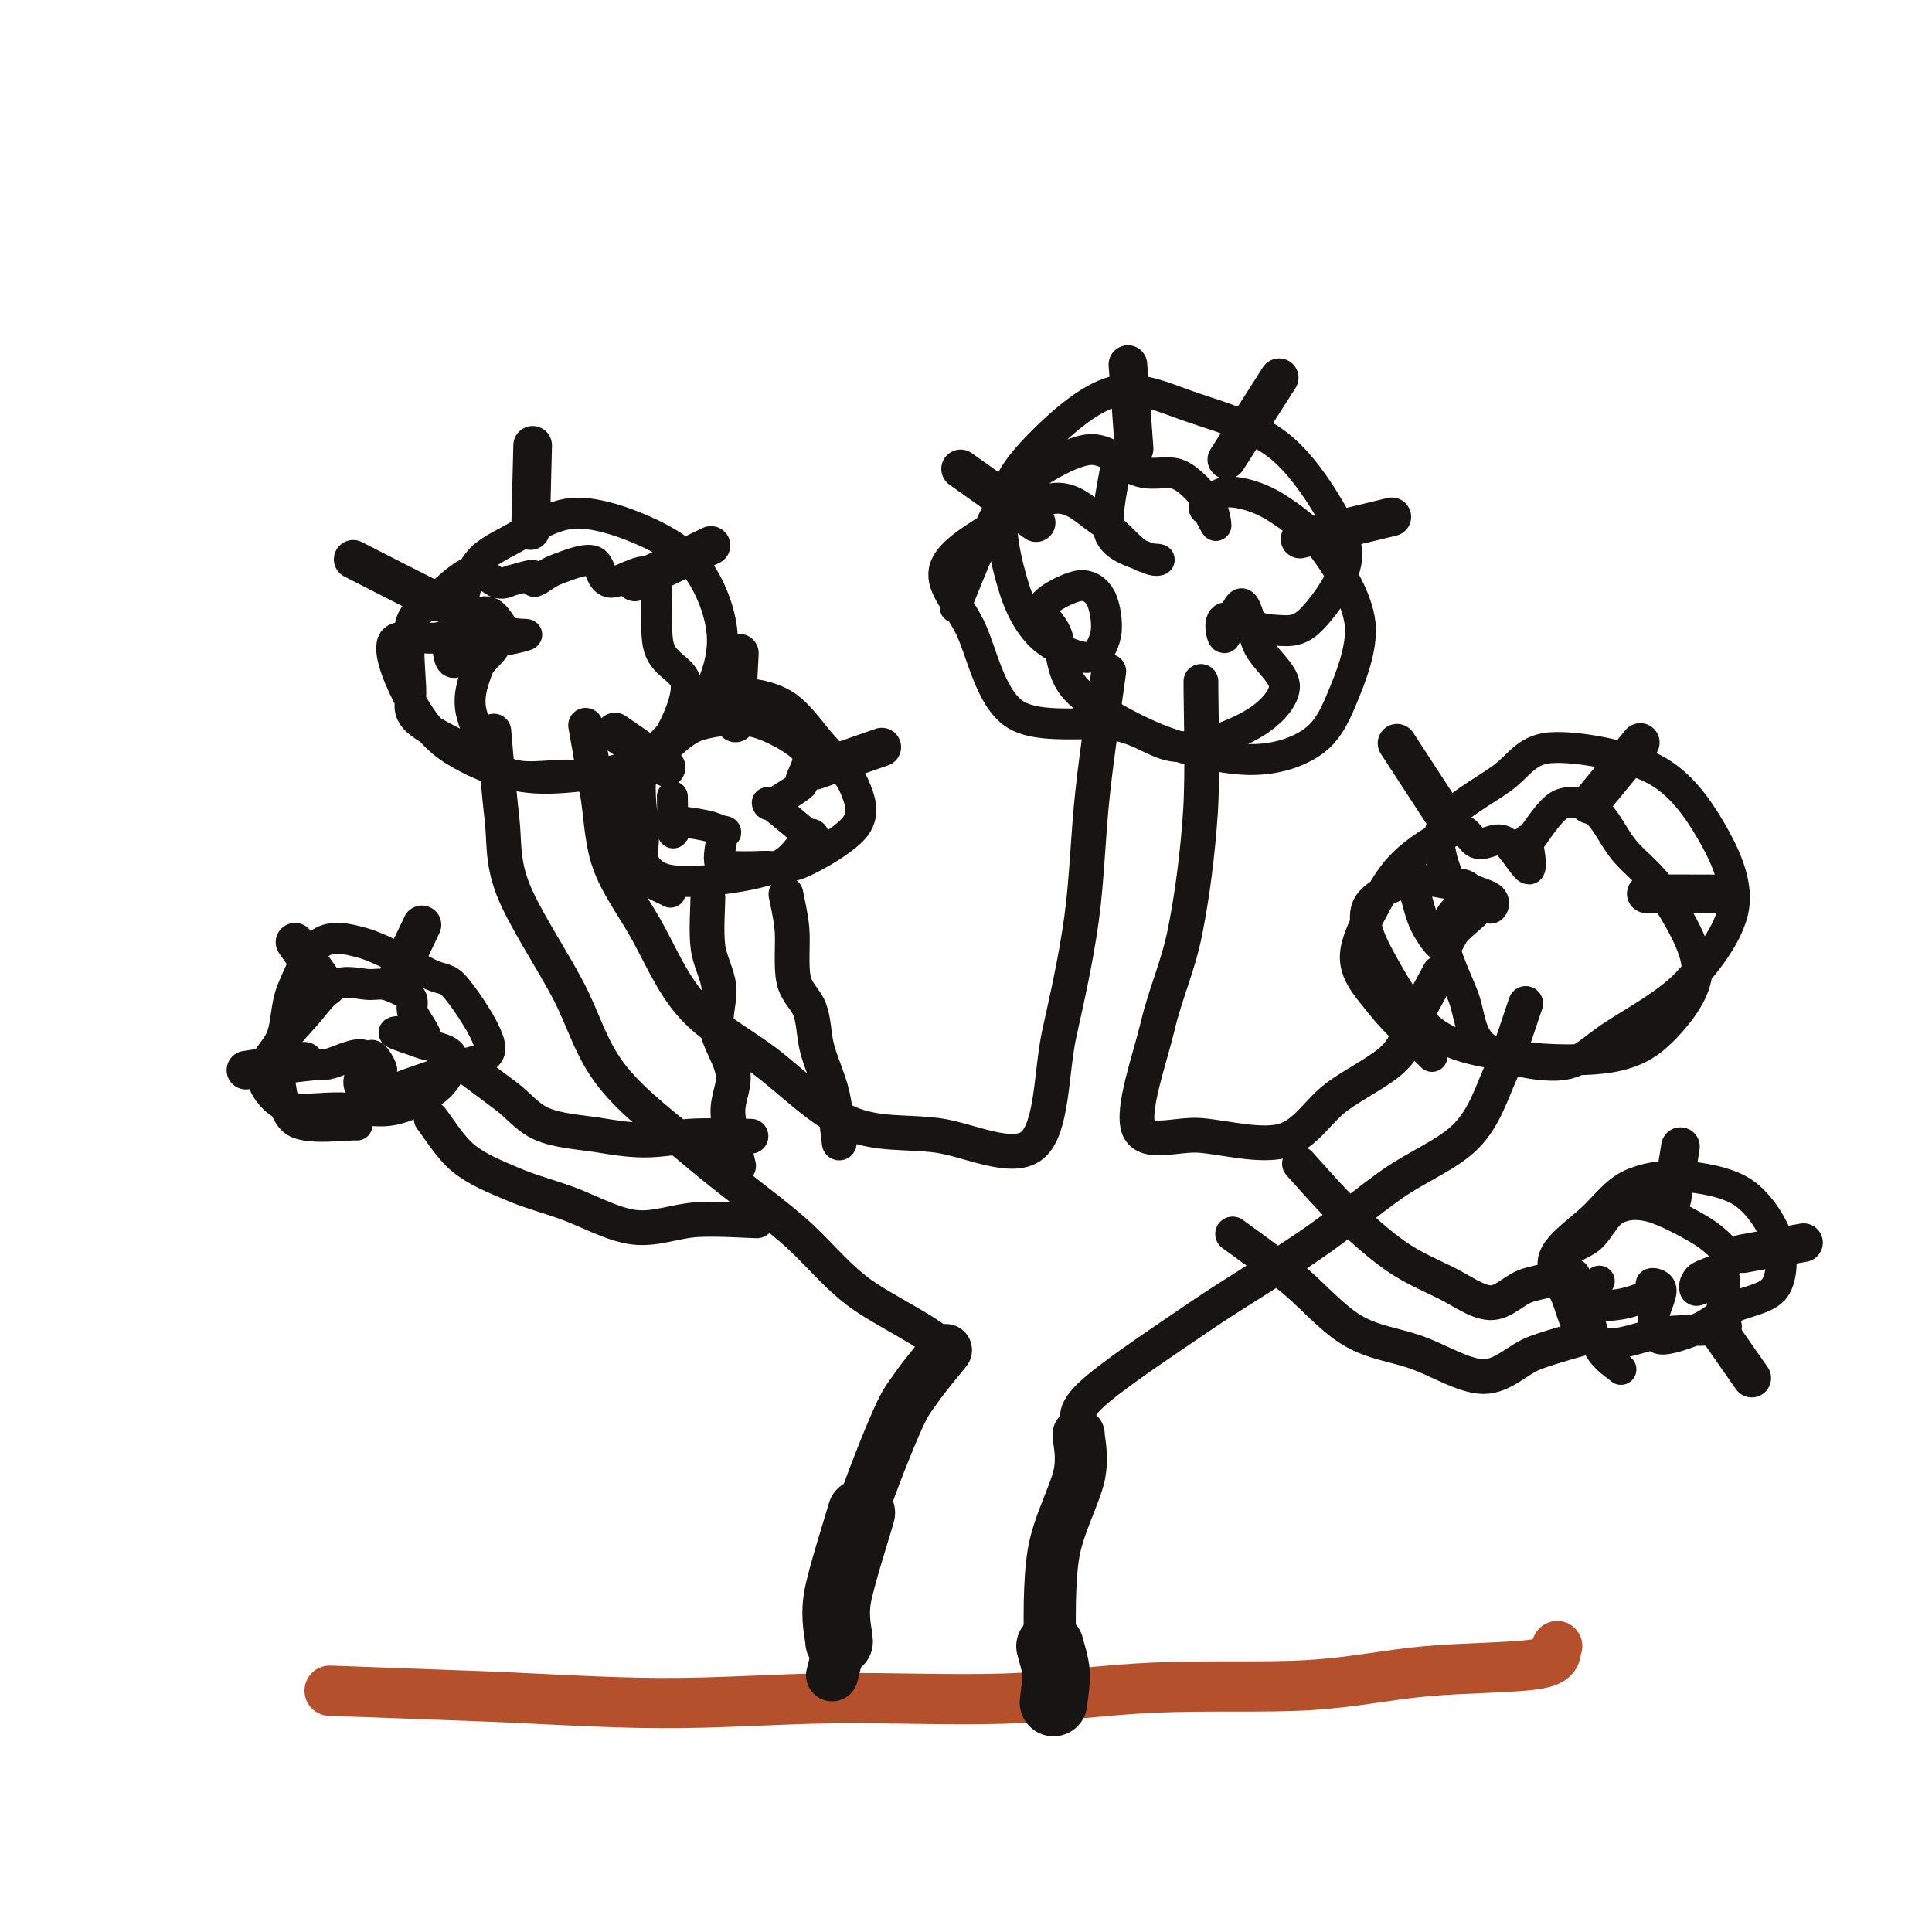
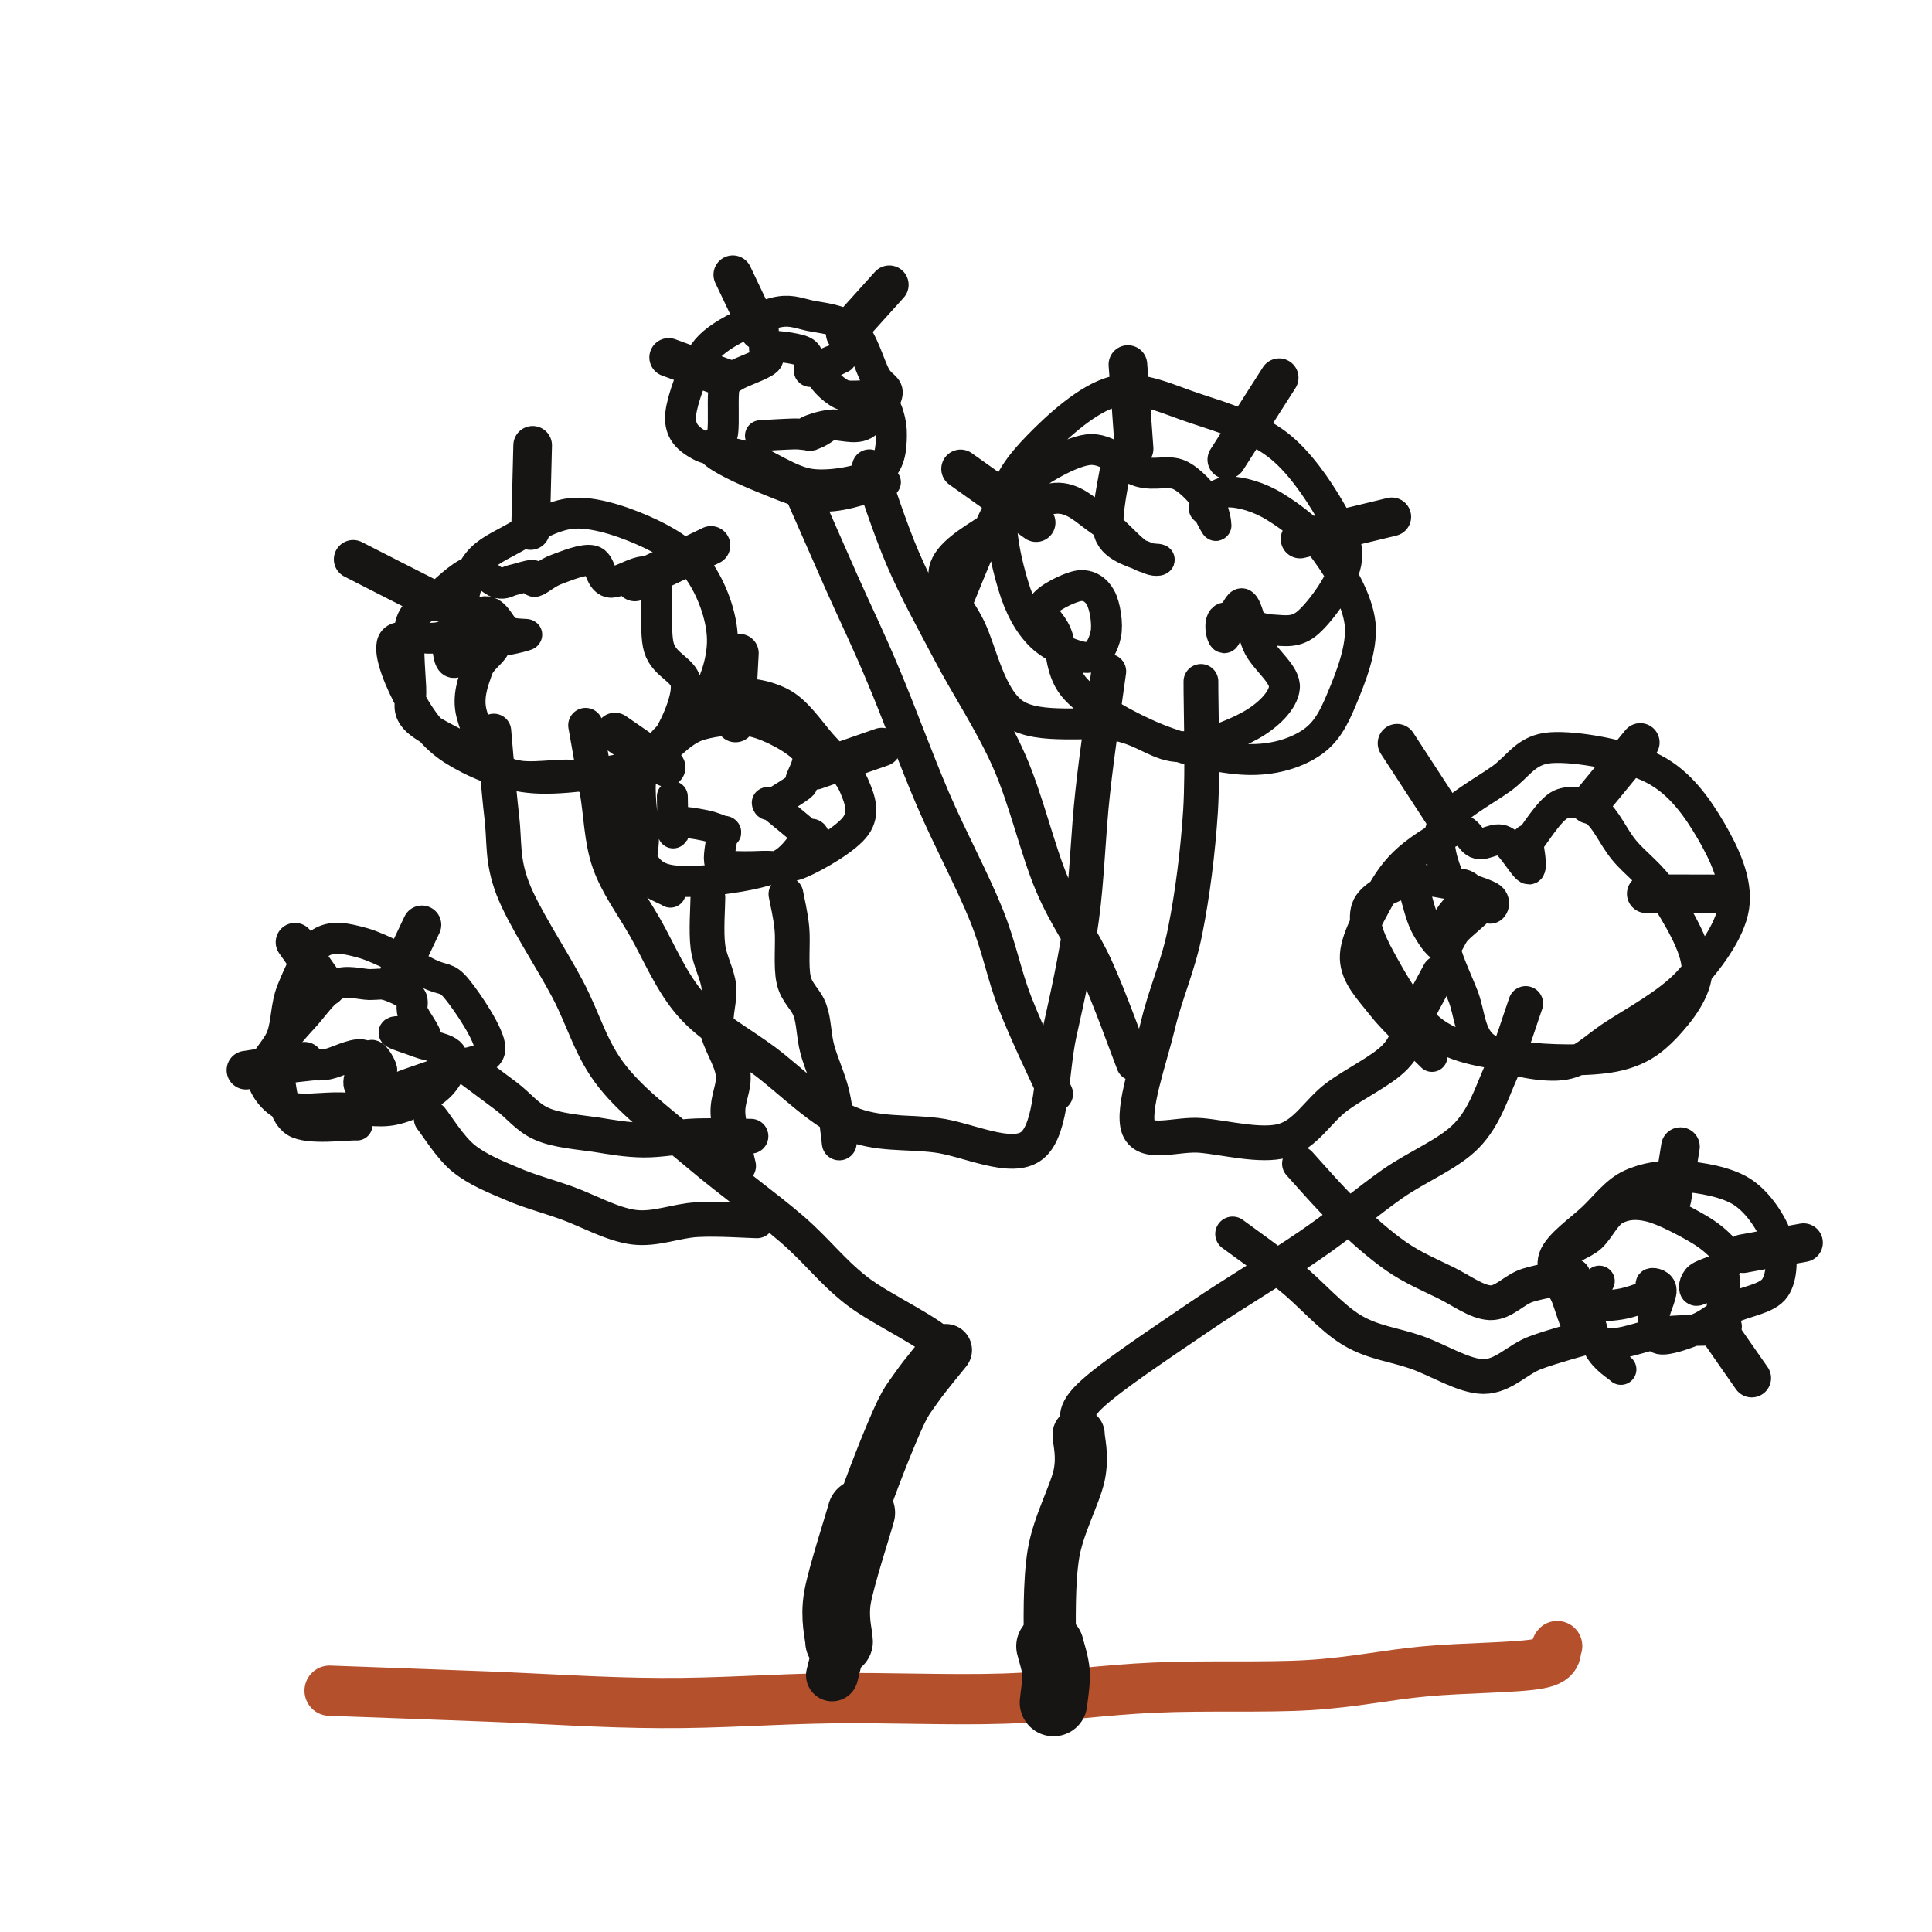
<svg xmlns="http://www.w3.org/2000/svg" viewBox="0 0 100 100" width="100" height="100">
  <g fill="none" stroke="#161513" stroke-linecap="round" stroke-linejoin="round">
    <path d="M17.06 87.51C18.42 87.56 22.35 87.7 25.2 87.81C28.06 87.92 31.22 88.14 34.19 88.15C37.17 88.17 40.09 87.94 43.05 87.9C46.01 87.86 49.17 88.01 51.96 87.92C54.75 87.83 57.15 87.46 59.78 87.35C62.42 87.23 65.43 87.36 67.76 87.22C70.08 87.08 71.77 86.69 73.75 86.51C75.74 86.32 78.52 86.33 79.66 86.11C80.8 85.9 80.44 85.35 80.6 85.2" stroke="#b5502c" stroke-width="2.6" />
-     <path d="M43.07 86.71C43.13 86.42 43.38 85.64 43.43 84.97C43.48 84.3 43.16 83.79 43.35 82.68C43.55 81.57 44.07 79.82 44.58 78.3C45.09 76.78 45.94 74.64 46.42 73.56C46.9 72.48 47.02 72.42 47.44 71.81C47.87 71.19 49.49 70.72 48.96 69.88C48.44 69.04 45.65 67.83 44.32 66.79C42.99 65.74 42.33 64.78 40.98 63.61C39.63 62.45 37.76 61.11 36.21 59.8C34.67 58.49 32.85 57.18 31.71 55.74C30.57 54.31 30.24 52.83 29.38 51.2C28.52 49.57 27.1 47.46 26.53 45.97C25.97 44.48 26.13 43.62 25.97 42.26C25.81 40.91 25.63 38.58 25.56 37.84M78.97 51.94C78.75 52.54 78.2 54.35 77.69 55.49C77.18 56.63 76.84 57.82 75.9 58.79C74.96 59.75 73.42 60.34 72.07 61.28C70.72 62.23 69.48 63.31 67.8 64.46C66.13 65.61 63.92 66.9 62.02 68.2C60.12 69.5 57.43 71.27 56.4 72.27C55.36 73.28 55.92 73.56 55.83 74.24C55.74 74.91 56.07 75.32 55.86 76.35C55.64 77.37 54.78 78.92 54.53 80.4C54.28 81.88 54.33 84.18 54.35 85.21C54.38 86.24 54.63 86.1 54.66 86.59C54.69 87.07 54.55 87.86 54.53 88.12M30.31 37.54C30.41 38.11 30.7 39.73 30.9 40.91C31.11 42.09 31.12 43.45 31.53 44.63C31.95 45.81 32.67 46.76 33.38 47.99C34.09 49.23 34.76 50.88 35.8 52.04C36.83 53.2 38.25 53.93 39.61 54.94C40.96 55.96 42.44 57.49 43.92 58.12C45.4 58.76 46.89 58.56 48.47 58.76C50.05 58.95 52.37 60.15 53.43 59.28C54.48 58.41 54.4 55.5 54.82 53.54C55.25 51.59 55.69 49.66 55.98 47.56C56.27 45.47 56.32 43.12 56.56 40.99C56.79 38.85 57.25 35.79 57.39 34.75M62.16 35.27C62.15 36.38 62.27 39.82 62.14 41.97C62 44.12 61.72 46.31 61.35 48.16C60.99 50.01 60.33 51.38 59.93 53.08C59.52 54.79 58.56 57.44 58.93 58.39C59.31 59.33 60.92 58.66 62.16 58.77C63.41 58.88 65.26 59.37 66.42 59.04C67.59 58.71 68.21 57.51 69.17 56.79C70.13 56.07 71.51 55.43 72.19 54.73C72.88 54.03 72.9 53.34 73.28 52.61C73.67 51.88 74.3 50.73 74.5 50.35M38.23 60.35C38.14 59.9 37.73 58.46 37.68 57.66C37.63 56.85 38.04 56.29 37.94 55.55C37.85 54.8 37.22 53.94 37.1 53.19C36.98 52.45 37.28 51.78 37.21 51.08C37.13 50.38 36.73 49.75 36.64 48.98C36.54 48.21 36.64 46.87 36.64 46.45M43.44 59.16C43.38 58.74 43.27 57.47 43.08 56.66C42.89 55.85 42.49 55.02 42.3 54.29C42.11 53.57 42.14 52.9 41.93 52.31C41.73 51.71 41.23 51.42 41.08 50.71C40.92 50.01 41.06 48.79 40.99 48.06C40.92 47.32 40.73 46.58 40.68 46.28M39.18 63.19C38.66 63.18 37.14 63.07 36.08 63.13C35.02 63.18 33.93 63.66 32.81 63.52C31.69 63.38 30.41 62.65 29.35 62.27C28.3 61.89 27.38 61.66 26.49 61.27C25.59 60.89 24.69 60.52 24 59.96C23.3 59.4 22.6 58.24 22.32 57.9M38.87 58.81C38.4 58.81 36.98 58.76 36.05 58.79C35.12 58.82 34.18 59.02 33.31 59.01C32.45 59 31.72 58.87 30.85 58.73C29.97 58.6 28.84 58.52 28.06 58.18C27.29 57.85 26.86 57.23 26.19 56.73C25.52 56.22 24.4 55.4 24.04 55.13M67.26 60.23C67.66 60.67 68.85 62.04 69.69 62.84C70.52 63.64 71.41 64.43 72.27 65.03C73.12 65.62 74.03 66 74.84 66.4C75.65 66.8 76.43 67.4 77.13 67.43C77.84 67.45 78.35 66.76 79.06 66.53C79.78 66.3 81.03 66.12 81.43 66.04M63.8 63.87C64.3 64.24 65.77 65.28 66.8 66.11C67.83 66.93 68.89 68.2 69.98 68.85C71.06 69.5 72.19 69.6 73.32 70C74.46 70.4 75.76 71.24 76.78 71.25C77.81 71.25 78.53 70.37 79.46 70.02C80.39 69.67 81.89 69.28 82.38 69.13" stroke-width="1.8" />
+     <path d="M43.07 86.71C43.13 86.42 43.38 85.64 43.43 84.97C43.48 84.3 43.16 83.79 43.35 82.68C43.55 81.57 44.07 79.82 44.58 78.3C45.09 76.78 45.94 74.64 46.42 73.56C46.9 72.48 47.02 72.42 47.44 71.81C47.87 71.19 49.49 70.72 48.96 69.88C48.44 69.04 45.65 67.83 44.32 66.79C42.99 65.74 42.33 64.78 40.98 63.61C39.63 62.45 37.76 61.11 36.21 59.8C34.67 58.49 32.85 57.18 31.71 55.74C30.57 54.31 30.24 52.83 29.38 51.2C28.52 49.57 27.1 47.46 26.53 45.97C25.97 44.48 26.13 43.62 25.97 42.26C25.81 40.91 25.63 38.58 25.56 37.84M78.97 51.94C78.75 52.54 78.2 54.35 77.69 55.49C77.18 56.63 76.84 57.82 75.9 58.79C74.96 59.75 73.42 60.34 72.07 61.28C70.72 62.23 69.48 63.31 67.8 64.46C66.13 65.61 63.92 66.9 62.02 68.2C60.12 69.5 57.43 71.27 56.4 72.27C55.36 73.28 55.92 73.56 55.83 74.24C55.74 74.91 56.07 75.32 55.86 76.35C55.64 77.37 54.78 78.92 54.53 80.4C54.28 81.88 54.33 84.18 54.35 85.21C54.38 86.24 54.63 86.1 54.66 86.59C54.69 87.07 54.55 87.86 54.53 88.12M30.31 37.54C30.41 38.11 30.7 39.73 30.9 40.91C31.11 42.09 31.12 43.45 31.53 44.63C31.95 45.81 32.67 46.76 33.38 47.99C34.09 49.23 34.76 50.88 35.8 52.04C36.83 53.2 38.25 53.93 39.61 54.94C40.96 55.96 42.44 57.49 43.92 58.12C45.4 58.76 46.89 58.56 48.47 58.76C50.05 58.95 52.37 60.15 53.43 59.28C54.48 58.41 54.4 55.5 54.82 53.54C55.25 51.59 55.69 49.66 55.98 47.56C56.27 45.47 56.32 43.12 56.56 40.99C56.79 38.85 57.25 35.79 57.39 34.75M62.16 35.27C62.15 36.38 62.27 39.82 62.14 41.97C62 44.12 61.72 46.31 61.35 48.16C60.99 50.01 60.33 51.38 59.93 53.08C59.52 54.79 58.56 57.44 58.93 58.39C59.31 59.33 60.92 58.66 62.16 58.77C63.41 58.88 65.26 59.37 66.42 59.04C67.59 58.71 68.21 57.51 69.17 56.79C70.13 56.07 71.51 55.43 72.19 54.73C72.88 54.03 72.9 53.34 73.28 52.61C73.67 51.88 74.3 50.73 74.5 50.35M38.23 60.35C38.14 59.9 37.73 58.46 37.68 57.66C37.63 56.85 38.04 56.29 37.94 55.55C37.85 54.8 37.22 53.94 37.1 53.19C36.98 52.45 37.28 51.78 37.21 51.08C37.13 50.38 36.73 49.75 36.64 48.98C36.54 48.21 36.64 46.87 36.64 46.45M43.44 59.16C43.38 58.74 43.27 57.47 43.08 56.66C42.89 55.85 42.49 55.02 42.3 54.29C42.11 53.57 42.14 52.9 41.93 52.31C41.73 51.71 41.23 51.42 41.08 50.71C40.92 50.01 41.06 48.79 40.99 48.06C40.92 47.32 40.73 46.58 40.68 46.28M39.18 63.19C38.66 63.18 37.14 63.07 36.08 63.13C35.02 63.18 33.93 63.66 32.81 63.52C31.69 63.38 30.41 62.65 29.35 62.27C28.3 61.89 27.38 61.66 26.49 61.27C25.59 60.89 24.69 60.52 24 59.96C23.3 59.4 22.6 58.24 22.32 57.9M38.87 58.81C38.4 58.81 36.98 58.76 36.05 58.79C35.12 58.82 34.18 59.02 33.31 59.01C32.45 59 31.72 58.87 30.85 58.73C29.97 58.6 28.84 58.52 28.06 58.18C27.29 57.85 26.86 57.23 26.19 56.73C25.52 56.22 24.4 55.4 24.04 55.13M67.26 60.23C67.66 60.67 68.85 62.04 69.69 62.84C70.52 63.64 71.41 64.43 72.27 65.03C73.12 65.62 74.03 66 74.84 66.4C75.65 66.8 76.43 67.4 77.13 67.43C77.84 67.45 78.35 66.76 79.06 66.53C79.78 66.3 81.03 66.12 81.43 66.04M63.8 63.87C64.3 64.24 65.77 65.28 66.8 66.11C67.83 66.93 68.89 68.2 69.98 68.85C71.06 69.5 72.19 69.6 73.32 70C74.46 70.4 75.76 71.24 76.78 71.25C77.81 71.25 78.53 70.37 79.46 70.02C80.39 69.67 81.89 69.28 82.38 69.13M54.64 56.62C54.29 55.84 53.14 53.47 52.54 51.92C51.94 50.37 51.75 49.09 51.04 47.33C50.33 45.57 49.17 43.42 48.29 41.37C47.41 39.32 46.54 36.91 45.75 35.04C44.97 33.16 44.29 31.78 43.56 30.14C42.84 28.51 41.75 26.03 41.39 25.21M58.67 55.04C58.35 54.22 57.44 51.66 56.73 50.11C56.03 48.56 55.19 47.52 54.44 45.74C53.69 43.96 53.12 41.41 52.24 39.41C51.36 37.4 50.06 35.46 49.15 33.72C48.23 31.97 47.43 30.54 46.74 28.94C46.05 27.35 45.29 24.96 45 24.16" stroke-width="1.8" />
    <path d="M43.07 86.71C43.13 86.42 43.38 85.64 43.43 84.97C43.48 84.3 43.16 83.79 43.35 82.68C43.55 81.57 44.07 79.82 44.58 78.3C45.09 76.78 45.94 74.64 46.42 73.56C46.9 72.48 47.02 72.42 47.44 71.81C47.87 71.19 48.71 70.2 48.96 69.88M55.83 74.24C55.83 74.59 56.07 75.32 55.86 76.35C55.64 77.37 54.78 78.92 54.53 80.4C54.28 81.88 54.33 84.18 54.35 85.21C54.38 86.24 54.63 86.1 54.66 86.59C54.69 87.07 54.55 87.86 54.53 88.12" stroke-width="2.7" />
    <path d="M43.43 84.97C43.42 84.59 43.16 83.79 43.35 82.68C43.55 81.57 44.38 79.03 44.58 78.3M54.35 85.21C54.4 85.44 54.63 86.1 54.66 86.59C54.69 87.07 54.55 87.86 54.53 88.12" stroke-width="3.5" />
-     <path d="M24 38.72C23.58 38.47 21.95 37.72 21.49 37.2C21.04 36.68 21.3 36.4 21.26 35.59C21.22 34.77 21.06 33.06 21.25 32.32C21.45 31.58 21.88 31.59 22.4 31.14C22.93 30.68 23.85 29.75 24.41 29.59C24.98 29.43 25.44 30.1 25.8 30.17C26.15 30.24 26.25 30.09 26.55 30.02C26.84 29.96 27.37 29.77 27.56 29.78C27.75 29.8 27.49 30.14 27.7 30.09C27.91 30.03 28.31 29.65 28.81 29.47C29.3 29.29 30.2 28.91 30.65 29.02C31.11 29.13 31.03 30 31.55 30.13C32.07 30.25 33.35 29.18 33.78 29.75C34.2 30.32 33.82 32.58 34.11 33.53C34.4 34.49 35.49 34.66 35.52 35.5C35.56 36.34 34.85 37.87 34.32 38.58C33.79 39.29 33.5 39.48 32.34 39.76C31.19 40.04 28.87 40.41 27.38 40.24C25.9 40.08 24.45 39.44 23.43 38.79C22.42 38.14 21.79 37.24 21.28 36.32C20.76 35.39 20.06 33.79 20.33 33.23C20.59 32.67 22.07 33.22 22.87 32.96C23.66 32.69 24.53 31.71 25.1 31.66C25.66 31.62 25.9 32.48 26.25 32.68C26.61 32.88 27.42 32.79 27.24 32.87C27.06 32.94 25.7 33.32 25.15 33.13C24.61 32.93 24.05 32.34 23.96 31.7C23.87 31.06 24.18 29.93 24.6 29.31C25.01 28.68 25.58 28.4 26.44 27.94C27.3 27.48 28.55 26.61 29.76 26.56C30.97 26.51 32.61 27.12 33.7 27.64C34.79 28.17 35.68 28.76 36.29 29.71C36.91 30.66 37.44 32.11 37.39 33.32C37.34 34.53 36.85 35.81 36 36.95C35.16 38.09 33.42 39.65 32.33 40.17C31.25 40.7 30.54 40.17 29.5 40.12C28.45 40.08 26.92 40.44 26.08 39.91C25.23 39.38 24.64 37.81 24.41 36.94C24.18 36.06 24.5 35.26 24.7 34.68C24.89 34.11 25.44 33.83 25.6 33.47C25.76 33.12 25.79 32.54 25.65 32.56C25.52 32.58 25.14 33.31 24.78 33.6C24.41 33.89 23.74 34.32 23.47 34.29C23.2 34.26 23.2 33.55 23.16 33.42C23.11 33.29 23.19 33.51 23.19 33.53M49.44 31.44C49.72 30.8 50.56 28.62 51.08 27.59C51.61 26.56 51.73 25.98 52.6 25.26C53.47 24.54 55.23 23.42 56.3 23.28C57.37 23.14 58.21 24.19 59 24.41C59.79 24.63 60.45 24.32 61.04 24.58C61.63 24.85 62.24 25.57 62.56 26.01C62.87 26.44 62.94 27.11 62.94 27.19C62.94 27.28 62.65 26.69 62.56 26.52C62.47 26.36 62.21 26.37 62.39 26.2C62.57 26.02 63.04 25.45 63.64 25.46C64.25 25.47 65.18 25.72 66.01 26.24C66.85 26.76 67.92 27.55 68.65 28.56C69.38 29.57 70.26 31.02 70.4 32.29C70.53 33.55 69.89 35.12 69.46 36.15C69.03 37.19 68.64 37.95 67.82 38.48C67 39.01 65.87 39.35 64.55 39.31C63.22 39.27 61.31 38.82 59.84 38.22C58.37 37.62 56.56 36.6 55.71 35.7C54.85 34.81 54.98 33.57 54.69 32.85C54.4 32.13 53.78 31.81 53.97 31.39C54.16 30.97 55.34 30.4 55.84 30.32C56.33 30.25 56.73 30.51 56.96 30.93C57.2 31.35 57.35 32.33 57.23 32.85C57.12 33.36 56.83 34.01 56.28 34.03C55.72 34.04 54.53 33.54 53.89 32.92C53.25 32.3 52.77 31.41 52.44 30.29C52.1 29.17 51.68 27.38 51.89 26.18C52.11 24.98 52.77 24.08 53.74 23.09C54.7 22.1 56.34 20.58 57.7 20.26C59.07 19.94 60.53 20.71 61.93 21.16C63.33 21.62 64.94 22.12 66.09 22.99C67.23 23.85 68.2 25.31 68.8 26.33C69.39 27.35 69.84 28.14 69.67 29.12C69.49 30.1 68.38 31.62 67.73 32.2C67.09 32.78 66.52 32.64 65.79 32.6C65.07 32.57 63.81 31.92 63.41 31.98C63.01 32.05 63.25 33.12 63.39 33C63.54 32.87 64 31.17 64.29 31.25C64.58 31.33 64.78 32.74 65.15 33.47C65.52 34.19 66.55 34.92 66.48 35.6C66.41 36.28 65.62 37.05 64.72 37.55C63.82 38.06 62.26 38.65 61.11 38.65C59.96 38.65 59.26 37.84 57.83 37.56C56.4 37.28 53.78 37.8 52.51 36.95C51.24 36.1 50.81 33.71 50.21 32.48C49.6 31.24 48.7 30.38 48.87 29.53C49.04 28.67 50.27 27.97 51.22 27.35C52.18 26.73 53.67 25.86 54.62 25.79C55.57 25.72 56.22 26.45 56.93 26.93C57.64 27.4 58.37 28.31 58.88 28.65C59.39 28.99 59.91 28.92 59.99 28.96C60.07 28.99 59.78 29.09 59.35 28.86C58.92 28.63 57.68 28.4 57.42 27.59C57.16 26.78 57.72 24.59 57.78 23.99M74.12 54.68C73.69 54.24 72.21 52.91 71.55 52.06C70.88 51.21 70.18 50.52 70.15 49.6C70.12 48.67 70.9 47.37 71.36 46.51C71.82 45.65 72.24 45.04 72.91 44.45C73.58 43.86 74.79 43.1 75.39 42.96C75.99 42.83 76.09 43.57 76.5 43.66C76.9 43.76 77.39 43.31 77.83 43.53C78.27 43.74 78.93 44.98 79.14 44.98C79.34 44.98 79.08 43.76 79.07 43.52C79.07 43.29 78.83 43.89 79.11 43.58C79.39 43.27 80.19 41.92 80.76 41.65C81.34 41.39 82.03 41.59 82.58 41.99C83.13 42.38 83.47 43.28 84.06 44C84.65 44.72 85.51 45.28 86.14 46.3C86.77 47.32 87.83 48.98 87.84 50.12C87.85 51.27 86.92 52.41 86.21 53.17C85.49 53.92 84.81 54.42 83.54 54.68C82.28 54.93 80.14 54.9 78.6 54.69C77.05 54.49 75.45 54.31 74.26 53.46C73.06 52.62 72.02 50.72 71.43 49.64C70.84 48.57 70.52 47.69 70.74 47.02C70.96 46.36 72.08 45.88 72.77 45.66C73.46 45.45 74.16 45.6 74.88 45.73C75.6 45.86 76.73 46.21 77.1 46.42C77.47 46.63 77.28 47.09 77.08 47C76.89 46.91 76.28 46.14 75.93 45.88C75.58 45.62 75.18 45.97 74.97 45.44C74.76 44.91 74.22 43.55 74.68 42.69C75.13 41.84 76.76 40.98 77.69 40.32C78.63 39.65 78.97 38.79 80.28 38.7C81.6 38.61 84.21 39.08 85.59 39.8C86.97 40.51 87.86 41.81 88.56 43C89.25 44.19 89.94 45.63 89.74 46.94C89.54 48.24 88.4 49.74 87.36 50.85C86.33 51.95 84.63 52.85 83.53 53.57C82.43 54.28 81.88 55.01 80.77 55.12C79.67 55.23 77.73 54.82 76.89 54.23C76.05 53.64 76.09 52.48 75.73 51.56C75.37 50.63 74.77 49.44 74.72 48.68C74.67 47.92 75.08 47.32 75.41 47.01C75.74 46.71 76.71 46.66 76.7 46.85C76.7 47.03 75.72 47.78 75.38 48.14C75.05 48.5 74.96 49.06 74.69 49.01C74.42 48.96 74.02 48.32 73.77 47.85C73.53 47.38 73.32 46.46 73.23 46.19M34.7 46.18C34.47 46.02 33.52 45.72 33.29 45.23C33.06 44.74 33.32 44.1 33.31 43.25C33.29 42.4 33.01 40.88 33.21 40.12C33.42 39.35 34.02 39.09 34.53 38.66C35.04 38.22 35.51 37.73 36.26 37.51C37.01 37.3 38.14 37.15 39.05 37.36C39.95 37.58 41.28 38.31 41.68 38.82C42.08 39.33 41.49 40.11 41.44 40.42C41.4 40.73 41.65 40.5 41.43 40.69C41.2 40.87 40.37 41.39 40.09 41.55C39.82 41.71 39.8 41.63 39.77 41.65C39.75 41.67 39.58 41.38 39.93 41.66C40.29 41.93 41.6 43.04 41.92 43.3C42.25 43.57 42.14 42.99 41.87 43.24C41.6 43.49 41.14 44.42 40.33 44.8C39.52 45.19 38.01 45.43 37 45.54C35.99 45.65 34.93 45.69 34.27 45.46C33.6 45.23 33.33 44.72 33.01 44.16C32.68 43.6 32.29 42.73 32.32 42.08C32.35 41.43 32.83 40.92 33.2 40.26C33.57 39.61 33.84 38.86 34.56 38.16C35.28 37.46 36.55 36.36 37.52 36.06C38.49 35.76 39.55 35.95 40.38 36.36C41.22 36.77 41.88 37.8 42.52 38.53C43.16 39.25 43.93 39.99 44.22 40.7C44.52 41.4 44.76 42.08 44.3 42.74C43.84 43.4 42.27 44.31 41.46 44.66C40.66 45.01 40.11 44.81 39.48 44.84C38.86 44.87 38.09 44.87 37.71 44.83C37.34 44.78 37.29 44.83 37.24 44.55C37.19 44.26 37.37 43.38 37.42 43.13C37.46 42.89 37.67 43.15 37.51 43.08C37.36 43.01 36.89 42.8 36.47 42.72C36.04 42.63 35.24 42.5 34.97 42.56C34.7 42.62 34.88 43.32 34.85 43.09C34.82 42.87 34.81 41.54 34.8 41.23M18.48 58.23C17.95 58.2 15.96 58.49 15.29 58.06C14.61 57.63 14.56 56.31 14.43 55.66C14.31 55.01 14.33 54.67 14.56 54.15C14.79 53.62 15.37 53.05 15.84 52.52C16.3 51.99 16.82 51.23 17.37 50.97C17.92 50.71 18.68 50.95 19.12 50.96C19.57 50.96 19.71 50.89 20.06 50.99C20.41 51.1 21.03 51.37 21.24 51.6C21.46 51.84 21.24 52.07 21.37 52.42C21.5 52.77 22.11 53.54 22.04 53.7C21.97 53.87 21.22 53.45 20.95 53.41C20.68 53.37 20.29 53.39 20.42 53.48C20.55 53.57 21.22 53.77 21.71 53.96C22.21 54.15 23.2 54.25 23.37 54.63C23.54 55.01 23.23 55.76 22.73 56.23C22.24 56.7 21.23 57.25 20.39 57.43C19.54 57.62 18.59 57.37 17.66 57.34C16.73 57.31 15.5 57.55 14.81 57.26C14.13 56.98 13.58 56.21 13.54 55.6C13.5 55 14.33 54.37 14.59 53.64C14.85 52.92 14.79 52.06 15.12 51.25C15.45 50.45 15.97 49.22 16.58 48.81C17.2 48.41 17.88 48.56 18.82 48.82C19.75 49.09 21.37 49.99 22.18 50.39C22.98 50.78 23.11 50.53 23.64 51.18C24.17 51.82 25.38 53.6 25.36 54.27C25.34 54.95 24.23 54.93 23.52 55.24C22.81 55.55 21.68 55.91 21.1 56.12C20.52 56.33 20.44 56.5 20.02 56.51C19.6 56.51 18.73 56.47 18.59 56.16C18.46 55.84 19.01 54.76 19.2 54.63C19.39 54.51 19.84 55.41 19.75 55.4C19.67 55.39 19.16 54.65 18.7 54.59C18.24 54.54 17.43 54.98 17 55.07C16.57 55.16 16.42 55.1 16.11 55.13C15.81 55.16 15.34 55.21 15.19 55.23M83.9 70.88C83.71 70.69 83.1 70.37 82.76 69.75C82.43 69.14 82.2 67.97 81.9 67.2C81.6 66.42 80.9 65.64 80.98 65.11C81.06 64.58 81.92 64.44 82.36 64.02C82.8 63.6 83.11 62.85 83.62 62.59C84.13 62.33 84.69 62.27 85.42 62.45C86.15 62.63 87.36 63.28 88.01 63.67C88.65 64.06 89.07 64.47 89.3 64.77C89.53 65.07 89.6 65.25 89.37 65.47C89.15 65.7 88.21 65.91 87.94 66.13C87.68 66.35 87.64 66.76 87.79 66.79C87.94 66.82 88.61 66.41 88.86 66.32C89.1 66.23 89.23 65.96 89.27 66.26C89.31 66.56 89.11 67.7 89.09 68.11C89.07 68.53 89.65 68.64 89.17 68.78C88.69 68.91 87.15 68.81 86.22 68.94C85.28 69.07 84.26 69.51 83.55 69.54C82.84 69.57 82.38 69.53 81.97 69.14C81.56 68.74 81.35 67.84 81.1 67.17C80.84 66.5 80.2 65.8 80.43 65.11C80.66 64.42 81.8 63.66 82.46 63.03C83.12 62.4 83.63 61.68 84.4 61.32C85.17 60.96 86.1 60.82 87.07 60.88C88.03 60.95 89.38 61.17 90.2 61.71C91.03 62.26 91.72 63.34 92 64.16C92.28 64.98 92.27 66.07 91.87 66.66C91.47 67.25 90.27 67.37 89.61 67.72C88.95 68.08 88.51 68.51 87.89 68.77C87.28 69.03 86.31 69.38 85.93 69.3C85.54 69.21 85.57 68.69 85.58 68.27C85.59 67.85 86 67.09 85.98 66.78C85.97 66.48 85.58 66.4 85.48 66.44C85.38 66.47 85.64 66.81 85.37 66.99C85.09 67.17 84.35 67.43 83.83 67.51C83.31 67.59 82.44 67.66 82.27 67.46C82.09 67.26 82.7 66.5 82.78 66.31" stroke-width="1.6" />
-     <path d="M22.6 31.15C21.88 30.79 19 29.32 18.28 28.95M27.46 27.46C27.48 26.73 27.55 23.79 27.57 23.05M32.86 30.12C33.52 29.81 36.14 28.55 36.8 28.23M53.63 27.05C52.98 26.59 50.37 24.73 49.72 24.27M58.7 23.23C58.65 22.5 58.44 19.59 58.38 18.87M63.5 23.79C63.95 23.09 65.76 20.25 66.21 19.55M67.29 27.9C68.08 27.71 71.25 26.94 72.04 26.75M74.72 42.17C74.32 41.55 72.71 39.09 72.31 38.47M82.26 41.64C82.7 41.1 84.46 38.97 84.9 38.43M85.21 46.26C85.91 46.26 88.7 46.27 89.39 46.27M34.48 39.72C34.04 39.41 32.28 38.2 31.83 37.89M38.07 37.42C38.11 36.82 38.24 34.41 38.27 33.81M42.2 39.87C42.77 39.67 45.06 38.87 45.64 38.67M15.76 54.93C15.25 55.01 13.23 55.31 12.73 55.39M16.9 51.08C16.63 50.7 15.54 49.15 15.27 48.77M20.68 50.3C20.88 49.89 21.65 48.28 21.84 47.87M86.54 62.05C86.62 61.6 86.91 59.8 86.98 59.35M90.22 64.89C90.74 64.79 92.83 64.41 93.35 64.32M89.06 69.02C89.33 69.41 90.4 70.95 90.67 71.33" stroke-width="2" />
+     <path d="M24 38.72C23.58 38.47 21.95 37.72 21.49 37.2C21.04 36.68 21.3 36.4 21.26 35.59C21.22 34.77 21.06 33.06 21.25 32.32C21.45 31.58 21.88 31.59 22.4 31.14C22.93 30.68 23.85 29.75 24.41 29.59C24.98 29.43 25.44 30.1 25.8 30.17C26.15 30.24 26.25 30.09 26.55 30.02C26.84 29.96 27.37 29.77 27.56 29.78C27.75 29.8 27.49 30.14 27.7 30.09C27.91 30.03 28.31 29.65 28.81 29.47C29.3 29.29 30.2 28.91 30.65 29.02C31.11 29.13 31.03 30 31.55 30.13C32.07 30.25 33.35 29.18 33.78 29.75C34.2 30.32 33.82 32.58 34.11 33.53C34.4 34.49 35.49 34.66 35.52 35.5C35.56 36.34 34.85 37.87 34.32 38.58C33.79 39.29 33.5 39.48 32.34 39.76C31.19 40.04 28.87 40.41 27.38 40.24C25.9 40.08 24.45 39.44 23.43 38.79C22.42 38.14 21.79 37.24 21.28 36.32C20.76 35.39 20.06 33.79 20.33 33.23C20.59 32.67 22.07 33.22 22.87 32.96C23.66 32.69 24.53 31.71 25.1 31.66C25.66 31.62 25.9 32.48 26.25 32.68C26.61 32.88 27.42 32.79 27.24 32.87C27.06 32.94 25.7 33.32 25.15 33.13C24.61 32.93 24.05 32.34 23.96 31.7C23.87 31.06 24.18 29.93 24.6 29.31C25.01 28.68 25.58 28.4 26.44 27.94C27.3 27.48 28.55 26.61 29.76 26.56C30.97 26.51 32.61 27.12 33.7 27.64C34.79 28.17 35.68 28.76 36.29 29.71C36.91 30.66 37.44 32.11 37.39 33.32C37.34 34.53 36.85 35.81 36 36.95C35.16 38.09 33.42 39.65 32.33 40.17C31.25 40.7 30.54 40.17 29.5 40.12C28.45 40.08 26.92 40.44 26.08 39.91C25.23 39.38 24.64 37.81 24.41 36.94C24.18 36.06 24.5 35.26 24.7 34.68C24.89 34.11 25.44 33.83 25.6 33.47C25.76 33.12 25.79 32.54 25.65 32.56C25.52 32.58 25.14 33.31 24.78 33.6C24.41 33.89 23.74 34.32 23.47 34.29C23.2 34.26 23.2 33.55 23.16 33.42C23.11 33.29 23.19 33.51 23.19 33.53M49.44 31.44C49.72 30.8 50.56 28.62 51.08 27.59C51.61 26.56 51.73 25.98 52.6 25.26C53.47 24.54 55.23 23.42 56.3 23.28C57.37 23.14 58.21 24.19 59 24.41C59.79 24.63 60.45 24.32 61.04 24.58C61.63 24.85 62.24 25.57 62.56 26.01C62.87 26.44 62.94 27.11 62.94 27.19C62.94 27.28 62.65 26.69 62.56 26.52C62.47 26.36 62.21 26.37 62.39 26.2C62.57 26.02 63.04 25.45 63.64 25.46C64.25 25.47 65.18 25.72 66.01 26.24C66.85 26.76 67.92 27.55 68.65 28.56C69.38 29.57 70.26 31.02 70.4 32.29C70.53 33.55 69.89 35.12 69.46 36.15C69.03 37.19 68.64 37.95 67.82 38.48C67 39.01 65.87 39.35 64.55 39.31C63.22 39.27 61.31 38.82 59.84 38.22C58.37 37.62 56.56 36.6 55.71 35.7C54.85 34.81 54.98 33.57 54.69 32.85C54.4 32.13 53.78 31.81 53.97 31.39C54.16 30.97 55.34 30.4 55.84 30.32C56.33 30.25 56.73 30.51 56.96 30.93C57.2 31.35 57.35 32.33 57.23 32.85C57.12 33.36 56.83 34.01 56.28 34.03C55.72 34.04 54.53 33.54 53.89 32.92C53.25 32.3 52.77 31.41 52.44 30.29C52.1 29.17 51.68 27.38 51.89 26.18C52.11 24.98 52.77 24.08 53.74 23.09C54.7 22.1 56.34 20.58 57.7 20.26C59.07 19.94 60.53 20.71 61.93 21.16C63.33 21.62 64.94 22.12 66.09 22.99C67.23 23.85 68.2 25.31 68.8 26.33C69.39 27.35 69.84 28.14 69.67 29.12C69.49 30.1 68.38 31.62 67.73 32.2C67.09 32.78 66.52 32.64 65.79 32.6C65.07 32.57 63.81 31.92 63.41 31.98C63.01 32.05 63.25 33.12 63.39 33C63.54 32.87 64 31.17 64.29 31.25C64.58 31.33 64.78 32.74 65.15 33.47C65.52 34.19 66.55 34.92 66.48 35.6C66.41 36.28 65.62 37.05 64.72 37.55C63.82 38.06 62.26 38.65 61.11 38.65C59.96 38.65 59.26 37.84 57.83 37.56C56.4 37.28 53.78 37.8 52.51 36.95C51.24 36.1 50.81 33.71 50.21 32.48C49.6 31.24 48.7 30.38 48.87 29.53C49.04 28.67 50.27 27.97 51.22 27.35C52.18 26.73 53.67 25.86 54.62 25.79C55.57 25.72 56.22 26.45 56.93 26.93C57.64 27.4 58.37 28.31 58.88 28.65C59.39 28.99 59.91 28.92 59.99 28.96C60.07 28.99 59.78 29.09 59.35 28.86C58.92 28.63 57.68 28.4 57.42 27.59C57.16 26.78 57.72 24.59 57.78 23.99M74.12 54.68C73.69 54.24 72.21 52.91 71.55 52.06C70.88 51.21 70.18 50.52 70.15 49.6C70.12 48.67 70.9 47.37 71.36 46.51C71.82 45.65 72.24 45.04 72.91 44.45C73.58 43.86 74.79 43.1 75.39 42.96C75.99 42.83 76.09 43.57 76.5 43.66C76.9 43.76 77.39 43.31 77.83 43.53C78.27 43.74 78.93 44.98 79.14 44.98C79.34 44.98 79.08 43.76 79.07 43.52C79.07 43.29 78.83 43.89 79.11 43.58C79.39 43.27 80.19 41.92 80.76 41.65C81.34 41.39 82.03 41.59 82.58 41.99C83.13 42.38 83.47 43.28 84.06 44C84.65 44.72 85.51 45.28 86.14 46.3C86.77 47.32 87.83 48.98 87.84 50.12C87.85 51.27 86.92 52.41 86.21 53.17C85.49 53.92 84.81 54.42 83.54 54.68C82.28 54.93 80.14 54.9 78.6 54.69C77.05 54.49 75.45 54.31 74.26 53.46C73.06 52.62 72.02 50.72 71.43 49.64C70.84 48.57 70.52 47.69 70.74 47.02C70.96 46.36 72.08 45.88 72.77 45.66C73.46 45.45 74.16 45.6 74.88 45.73C75.6 45.86 76.73 46.21 77.1 46.42C77.47 46.63 77.28 47.09 77.08 47C76.89 46.91 76.28 46.14 75.93 45.88C75.58 45.62 75.18 45.97 74.97 45.44C74.76 44.91 74.22 43.55 74.68 42.69C75.13 41.84 76.76 40.98 77.69 40.32C78.63 39.65 78.97 38.79 80.28 38.7C81.6 38.61 84.21 39.08 85.59 39.8C86.97 40.51 87.86 41.81 88.56 43C89.25 44.19 89.94 45.63 89.74 46.94C89.54 48.24 88.4 49.74 87.36 50.85C86.33 51.95 84.63 52.85 83.53 53.57C82.43 54.28 81.88 55.01 80.77 55.12C79.67 55.23 77.73 54.82 76.89 54.23C76.05 53.64 76.09 52.48 75.73 51.56C75.37 50.63 74.77 49.44 74.72 48.68C74.67 47.92 75.08 47.32 75.41 47.01C75.74 46.71 76.71 46.66 76.7 46.85C76.7 47.03 75.72 47.78 75.38 48.14C75.05 48.5 74.96 49.06 74.69 49.01C74.42 48.96 74.02 48.32 73.77 47.85C73.53 47.38 73.32 46.46 73.23 46.19M34.7 46.18C34.47 46.02 33.52 45.72 33.29 45.23C33.06 44.74 33.32 44.1 33.31 43.25C33.29 42.4 33.01 40.88 33.21 40.12C33.42 39.35 34.02 39.09 34.53 38.66C35.04 38.22 35.51 37.73 36.26 37.51C37.01 37.3 38.14 37.15 39.05 37.36C39.95 37.58 41.28 38.31 41.68 38.82C42.08 39.33 41.49 40.11 41.44 40.42C41.4 40.73 41.65 40.5 41.43 40.69C41.2 40.87 40.37 41.39 40.09 41.55C39.82 41.71 39.8 41.63 39.77 41.65C39.75 41.67 39.58 41.38 39.93 41.66C40.29 41.93 41.6 43.04 41.92 43.3C42.25 43.57 42.14 42.99 41.87 43.24C41.6 43.49 41.14 44.42 40.33 44.8C39.52 45.19 38.01 45.43 37 45.54C35.99 45.65 34.93 45.69 34.27 45.46C33.6 45.23 33.33 44.72 33.01 44.16C32.68 43.6 32.29 42.73 32.32 42.08C32.35 41.43 32.83 40.92 33.2 40.26C33.57 39.61 33.84 38.86 34.56 38.16C35.28 37.46 36.55 36.36 37.52 36.06C38.49 35.76 39.55 35.95 40.38 36.36C41.22 36.77 41.88 37.8 42.52 38.53C43.16 39.25 43.93 39.99 44.22 40.7C44.52 41.4 44.76 42.08 44.3 42.74C43.84 43.4 42.27 44.31 41.46 44.66C40.66 45.01 40.11 44.81 39.48 44.84C38.86 44.87 38.09 44.87 37.71 44.83C37.34 44.78 37.29 44.83 37.24 44.55C37.19 44.26 37.37 43.38 37.42 43.13C37.46 42.89 37.67 43.15 37.51 43.08C37.36 43.01 36.89 42.8 36.47 42.72C36.04 42.63 35.24 42.5 34.97 42.56C34.7 42.62 34.88 43.32 34.85 43.09C34.82 42.87 34.81 41.54 34.8 41.23M18.48 58.23C17.95 58.2 15.96 58.49 15.29 58.06C14.61 57.63 14.56 56.31 14.43 55.66C14.31 55.01 14.33 54.67 14.56 54.15C14.79 53.62 15.37 53.05 15.84 52.52C16.3 51.99 16.82 51.23 17.37 50.97C17.92 50.71 18.68 50.95 19.12 50.96C19.57 50.96 19.71 50.89 20.06 50.99C20.41 51.1 21.03 51.37 21.24 51.6C21.46 51.84 21.24 52.07 21.37 52.42C21.5 52.77 22.11 53.54 22.04 53.7C21.97 53.87 21.22 53.45 20.95 53.41C20.68 53.37 20.29 53.39 20.42 53.48C20.55 53.57 21.22 53.77 21.71 53.96C22.21 54.15 23.2 54.25 23.37 54.63C23.54 55.01 23.23 55.76 22.73 56.23C22.24 56.7 21.23 57.25 20.39 57.43C19.54 57.62 18.59 57.37 17.66 57.34C16.73 57.31 15.5 57.55 14.81 57.26C14.13 56.98 13.58 56.21 13.54 55.6C13.5 55 14.33 54.37 14.59 53.64C14.85 52.92 14.79 52.06 15.12 51.25C15.45 50.45 15.97 49.22 16.58 48.81C17.2 48.41 17.88 48.56 18.82 48.82C19.75 49.09 21.37 49.99 22.18 50.39C22.98 50.78 23.11 50.53 23.64 51.18C24.17 51.82 25.38 53.6 25.36 54.27C25.34 54.95 24.23 54.93 23.52 55.24C22.81 55.55 21.68 55.91 21.1 56.12C20.52 56.33 20.44 56.5 20.02 56.51C19.6 56.51 18.73 56.47 18.59 56.16C18.46 55.84 19.01 54.76 19.2 54.63C19.39 54.51 19.84 55.41 19.75 55.4C19.67 55.39 19.16 54.65 18.7 54.59C18.24 54.54 17.43 54.98 17 55.07C16.57 55.16 16.42 55.1 16.11 55.13C15.81 55.16 15.34 55.21 15.19 55.23M83.9 70.88C83.71 70.69 83.1 70.37 82.76 69.75C82.43 69.14 82.2 67.97 81.9 67.2C81.6 66.42 80.9 65.64 80.98 65.11C81.06 64.58 81.92 64.44 82.36 64.02C82.8 63.6 83.11 62.85 83.62 62.59C84.13 62.33 84.69 62.27 85.42 62.45C86.15 62.63 87.36 63.28 88.01 63.67C88.65 64.06 89.07 64.47 89.3 64.77C89.53 65.07 89.6 65.25 89.37 65.47C89.15 65.7 88.21 65.91 87.94 66.13C87.68 66.35 87.64 66.76 87.79 66.79C87.94 66.82 88.61 66.41 88.86 66.32C89.1 66.23 89.23 65.96 89.27 66.26C89.31 66.56 89.11 67.7 89.09 68.11C89.07 68.53 89.65 68.64 89.17 68.78C88.69 68.91 87.15 68.81 86.22 68.94C85.28 69.07 84.26 69.51 83.55 69.54C82.84 69.57 82.38 69.53 81.97 69.14C81.56 68.74 81.35 67.84 81.1 67.17C80.84 66.5 80.2 65.8 80.43 65.11C80.66 64.42 81.8 63.66 82.46 63.03C83.12 62.4 83.63 61.68 84.4 61.32C85.17 60.96 86.1 60.82 87.07 60.88C88.03 60.95 89.38 61.17 90.2 61.71C91.03 62.26 91.72 63.34 92 64.16C92.28 64.98 92.27 66.07 91.87 66.66C91.47 67.25 90.27 67.37 89.61 67.72C88.95 68.08 88.51 68.51 87.89 68.77C87.28 69.03 86.31 69.38 85.93 69.3C85.54 69.21 85.57 68.69 85.58 68.27C85.59 67.85 86 67.09 85.98 66.78C85.97 66.48 85.58 66.4 85.48 66.44C85.38 66.47 85.64 66.81 85.37 66.99C85.09 67.17 84.35 67.43 83.83 67.51C83.31 67.59 82.44 67.66 82.27 67.46C82.09 67.26 82.7 66.5 82.78 66.31M45.83 24.96C45.3 25.08 43.73 25.72 42.67 25.68C41.6 25.64 40.43 25.09 39.47 24.71C38.51 24.32 37.25 23.74 36.9 23.36C36.55 22.98 37.3 22.98 37.4 22.43C37.49 21.88 37.38 20.55 37.48 20.06C37.59 19.57 37.64 19.7 38.01 19.47C38.37 19.23 39.42 18.91 39.69 18.65C39.97 18.4 39.35 18.02 39.65 17.94C39.96 17.86 41.16 18.01 41.53 18.17C41.91 18.32 41.82 18.68 41.9 18.86C41.98 19.04 41.75 19.28 42.03 19.22C42.3 19.17 43.48 18.53 43.54 18.52C43.6 18.5 42.4 18.83 42.4 19.15C42.41 19.47 43.05 20.16 43.57 20.41C44.09 20.66 45.08 20.29 45.5 20.65C45.93 21 46.16 21.91 46.14 22.54C46.13 23.17 46.09 24.03 45.4 24.45C44.71 24.87 43.11 25.2 42 25.07C40.89 24.94 39.71 24.02 38.74 23.69C37.78 23.35 36.8 23.38 36.22 23.05C35.63 22.72 35.25 22.38 35.22 21.69C35.2 21.01 35.71 19.64 36.06 18.93C36.42 18.22 36.68 17.88 37.36 17.42C38.03 16.96 39.35 16.37 40.1 16.19C40.86 16 41.22 16.18 41.88 16.33C42.54 16.47 43.51 16.52 44.08 17.04C44.65 17.57 44.99 18.89 45.3 19.46C45.6 20.02 46.01 20.01 45.91 20.43C45.81 20.85 45.18 21.71 44.7 21.98C44.22 22.24 43.49 21.94 43.02 22C42.54 22.05 42.02 22.23 41.85 22.32C41.68 22.41 41.81 22.58 41.98 22.53C42.14 22.48 42.83 22.04 42.85 22.03C42.87 22.02 42.37 22.41 42.08 22.48C41.79 22.56 41.57 22.45 41.11 22.46C40.66 22.47 39.65 22.53 39.36 22.55" stroke-width="1.6" />
+     <path d="M22.6 31.15C21.88 30.79 19 29.32 18.28 28.95M27.46 27.46C27.48 26.73 27.55 23.79 27.57 23.05M32.86 30.12C33.52 29.81 36.14 28.55 36.8 28.23M53.63 27.05C52.98 26.59 50.37 24.73 49.72 24.27M58.7 23.23C58.65 22.5 58.44 19.59 58.38 18.87M63.5 23.79C63.95 23.09 65.76 20.25 66.21 19.55M67.29 27.9C68.08 27.71 71.25 26.94 72.04 26.75M74.72 42.17C74.32 41.55 72.71 39.09 72.31 38.47M82.26 41.64C82.7 41.1 84.46 38.97 84.9 38.43M85.21 46.26C85.91 46.26 88.7 46.27 89.39 46.27M34.48 39.72C34.04 39.41 32.28 38.2 31.83 37.89M38.07 37.42C38.11 36.82 38.24 34.41 38.27 33.81M42.2 39.87C42.77 39.67 45.06 38.87 45.64 38.67M15.76 54.93C15.25 55.01 13.23 55.31 12.73 55.39M16.9 51.08C16.63 50.7 15.54 49.15 15.27 48.77M20.68 50.3C20.88 49.89 21.65 48.28 21.84 47.87M86.54 62.05C86.62 61.6 86.91 59.8 86.98 59.35M90.22 64.89C90.74 64.79 92.83 64.41 93.35 64.32M89.06 69.02C89.33 69.41 90.4 70.95 90.67 71.33M37.53 19.57C37.04 19.39 35.1 18.68 34.61 18.5M39.31 17.12C39.08 16.63 38.16 14.7 37.93 14.22M43.75 17.27C44.13 16.85 45.65 15.16 46.03 14.74" stroke-width="2" />
  </g>
</svg>
